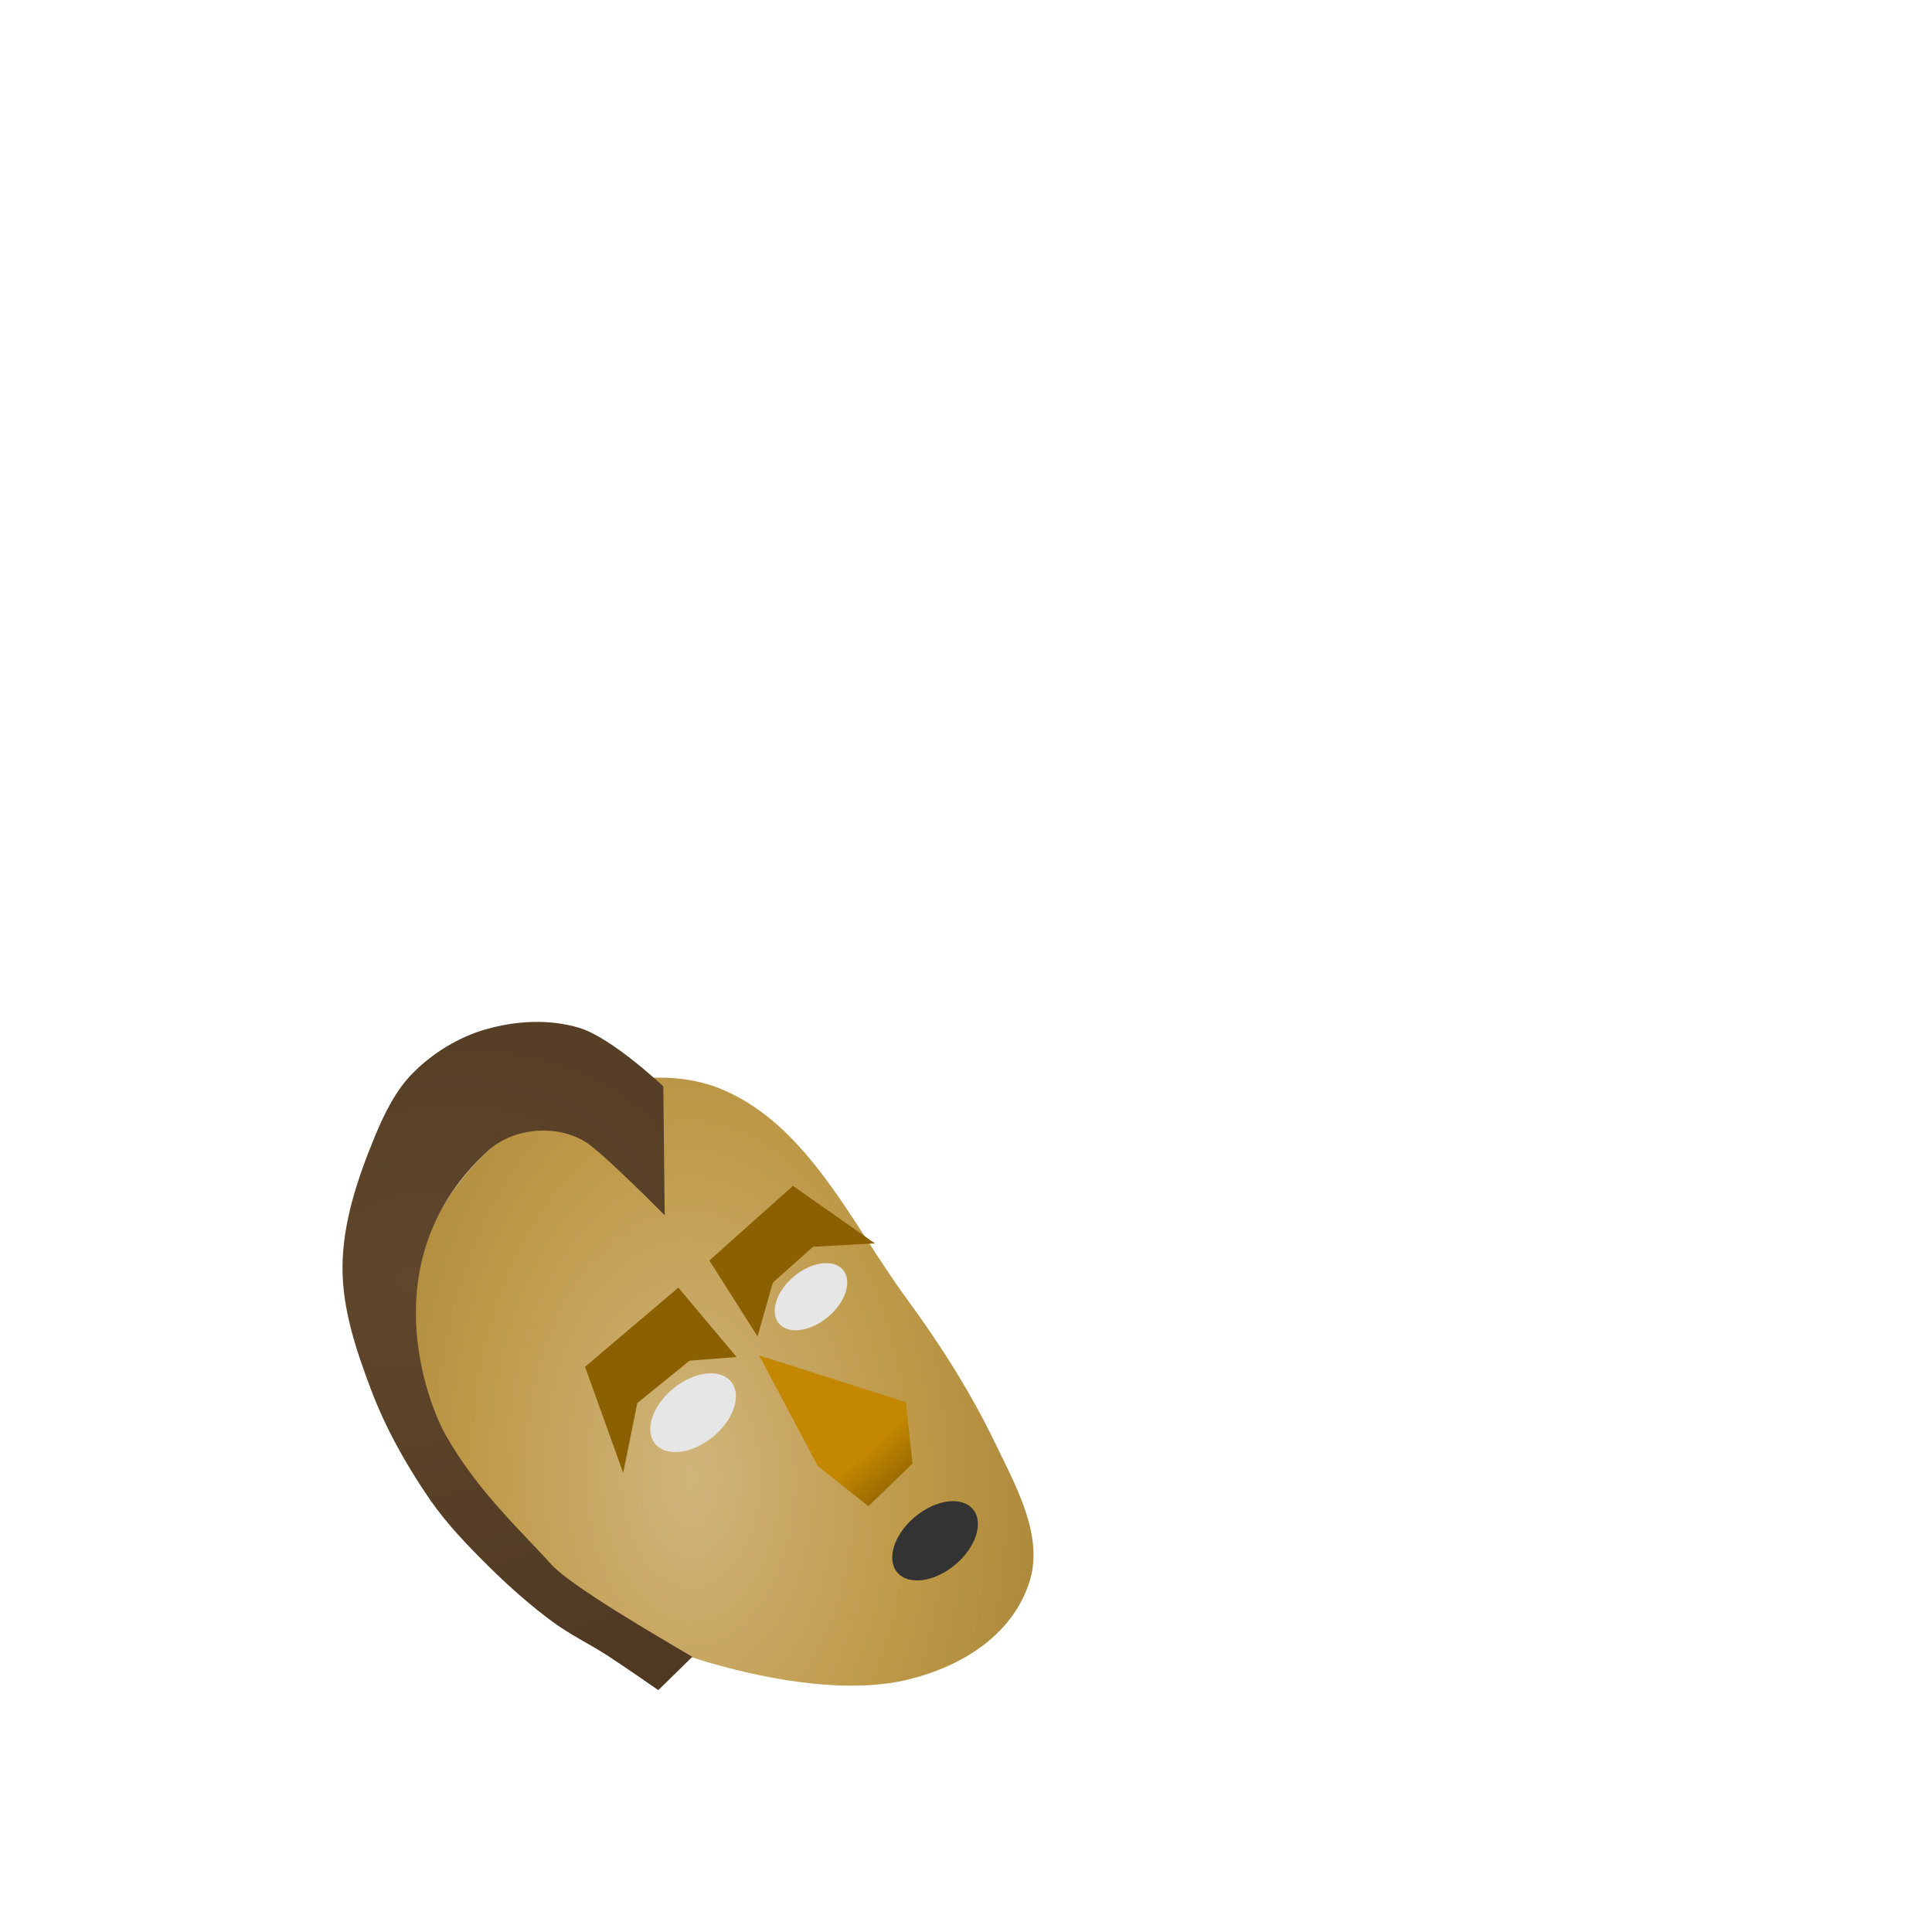
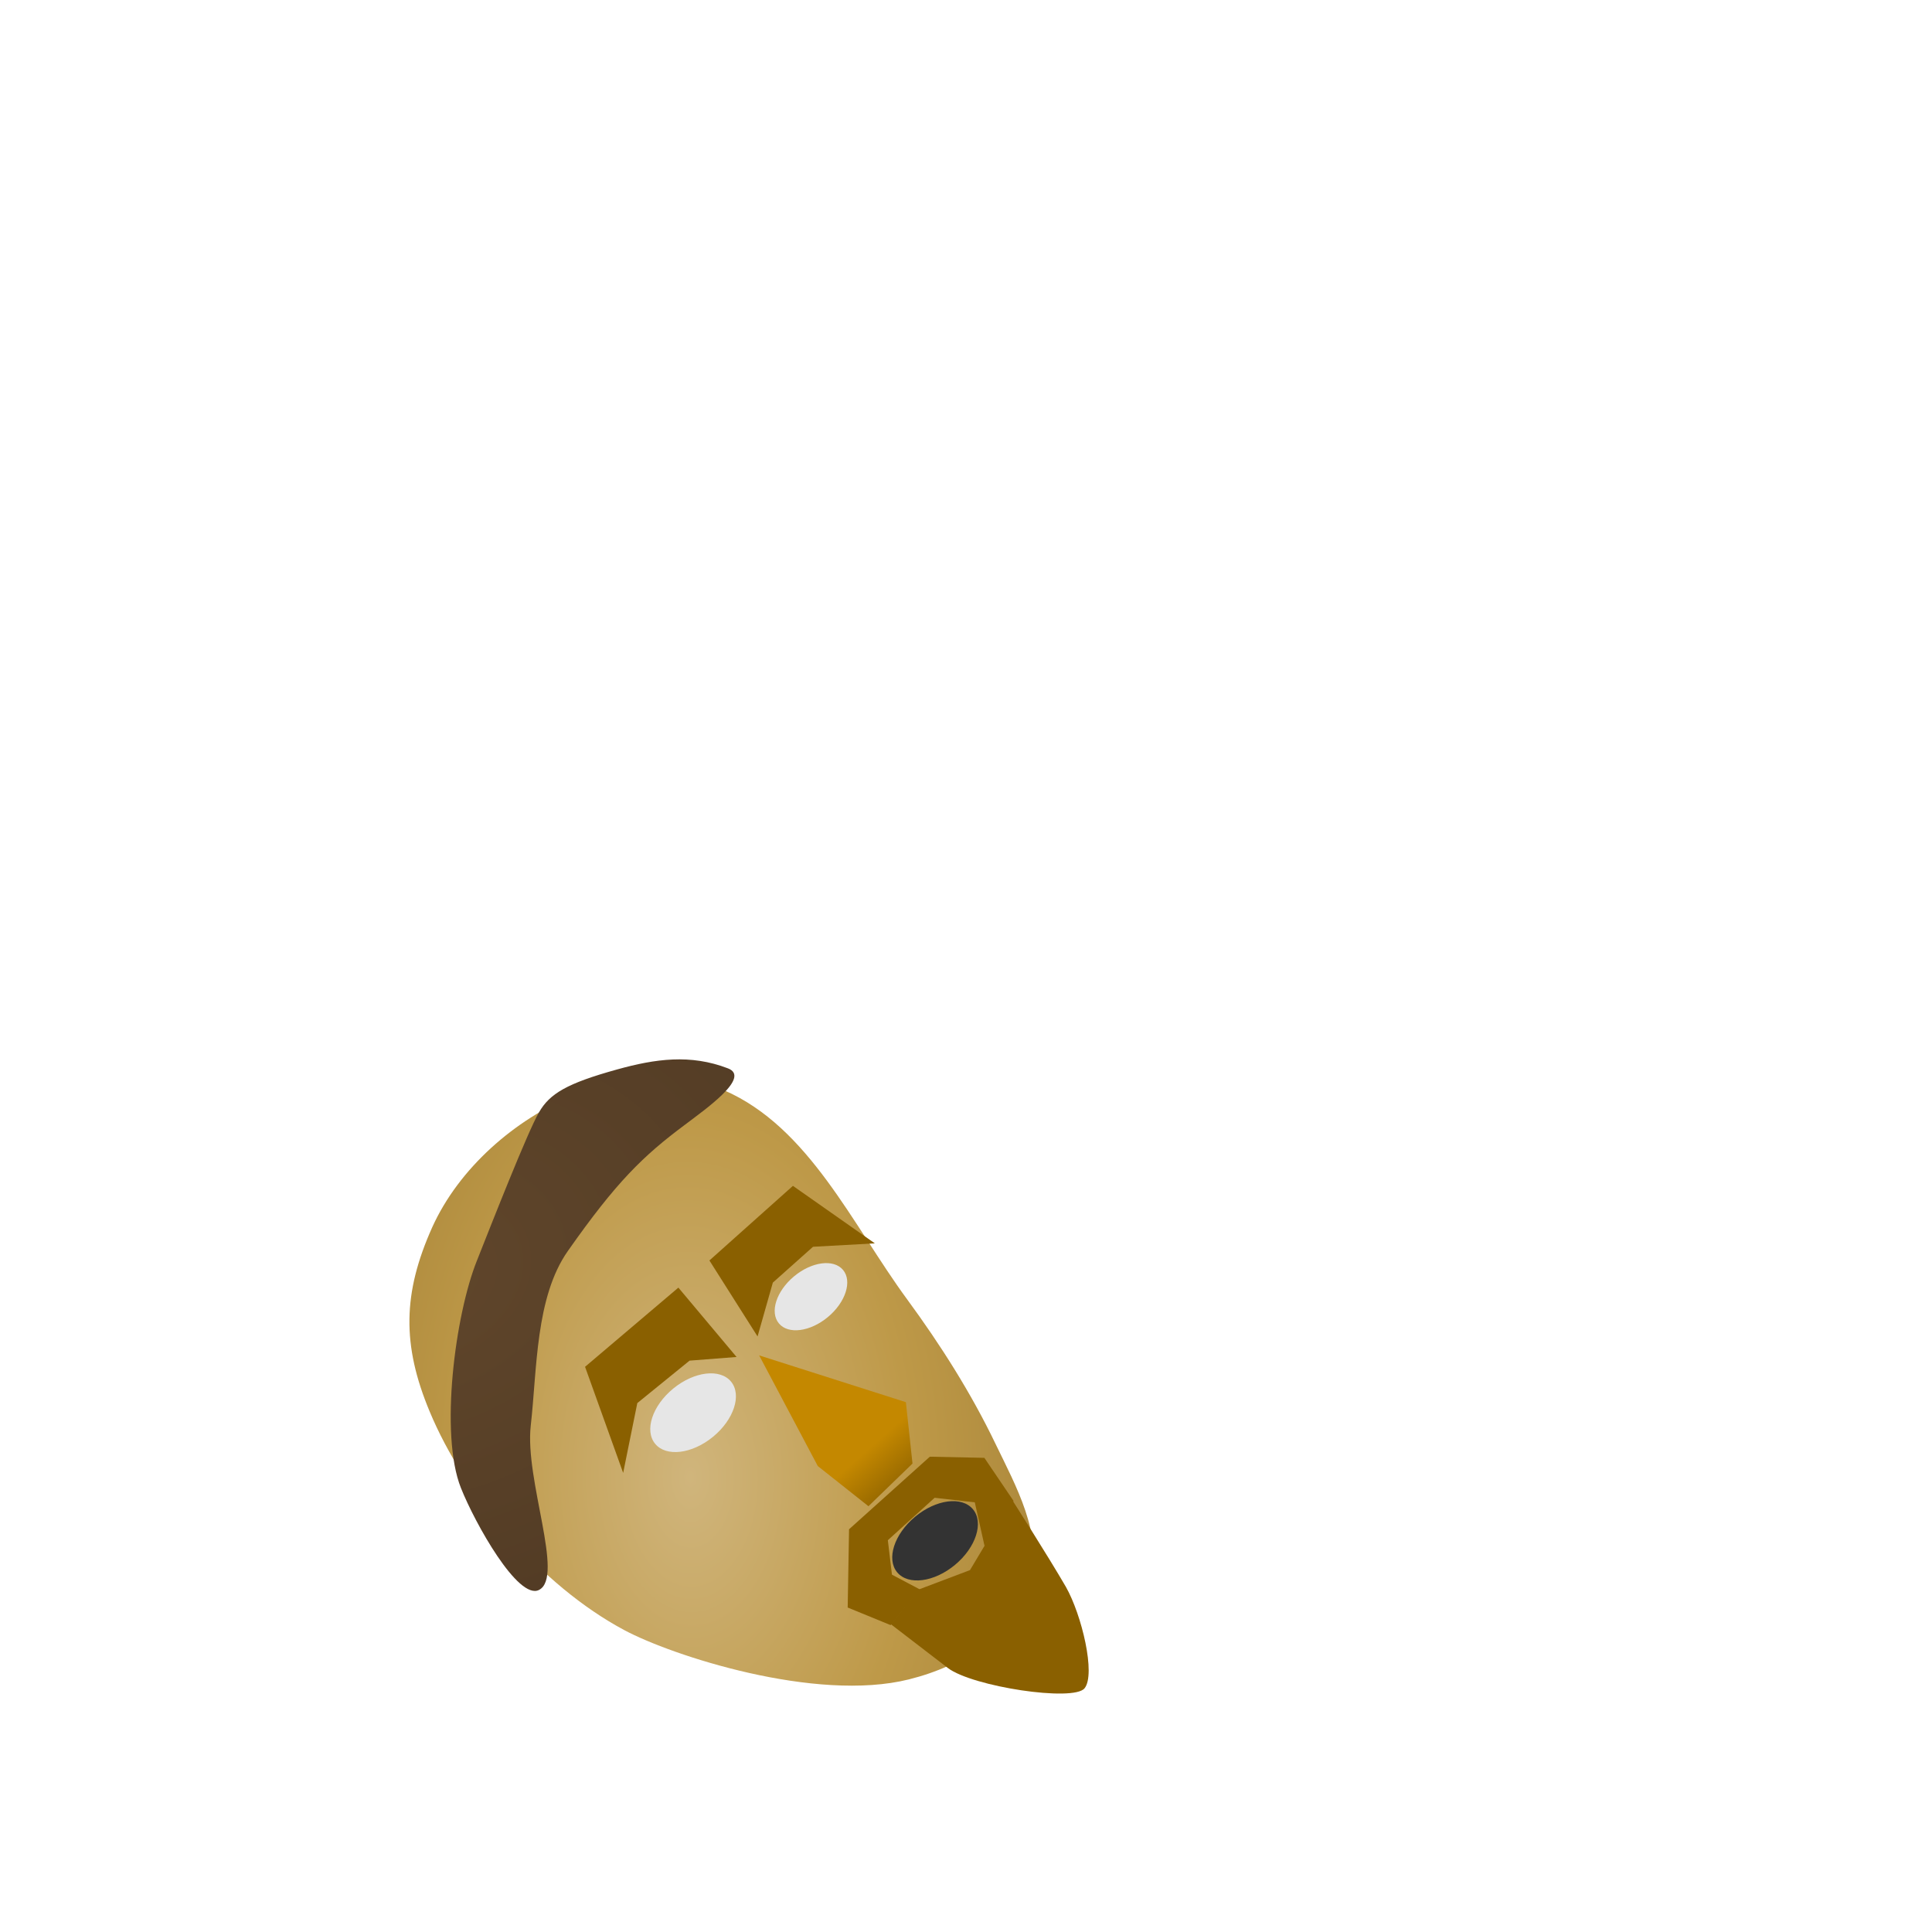
<svg xmlns="http://www.w3.org/2000/svg" xmlns:xlink="http://www.w3.org/1999/xlink" width="32" height="32" viewBox="0 0 8.467 8.467" version="1.1" id="svg5">
  <defs id="defs2">
    <linearGradient id="linearGradient112036">
      <stop style="stop-color:#444444;stop-opacity:1" offset="0" id="stop112032" />
      <stop style="stop-color:#282828;stop-opacity:1" offset="1" id="stop112034" />
    </linearGradient>
    <linearGradient id="linearGradient111232">
      <stop style="stop-color:#df8c00;stop-opacity:1" offset="0" id="stop111228" />
      <stop style="stop-color:#9b5b00;stop-opacity:1" offset="1" id="stop111230" />
    </linearGradient>
    <linearGradient id="linearGradient110480">
      <stop style="stop-color:#787b1d;stop-opacity:1" offset="0" id="stop110476" />
      <stop style="stop-color:#565915;stop-opacity:1" offset="1" id="stop110478" />
    </linearGradient>
    <linearGradient id="linearGradient103888">
      <stop style="stop-color:#60462b;stop-opacity:1" offset="0" id="stop103884" />
      <stop style="stop-color:#4f3923;stop-opacity:1" offset="1" id="stop103886" />
    </linearGradient>
    <linearGradient id="linearGradient83546">
      <stop style="stop-color:#ff0000;stop-opacity:1;" offset="0" id="stop83542" />
      <stop style="stop-color:#660000;stop-opacity:1" offset="1" id="stop83544" />
    </linearGradient>
    <linearGradient id="linearGradient83382">
      <stop style="stop-color:#8d88e0;stop-opacity:1" offset="0" id="stop83376" />
      <stop style="stop-color:#655ed5;stop-opacity:1" offset="0.277" id="stop83378" />
      <stop style="stop-color:#27219e;stop-opacity:1" offset="1" id="stop83380" />
    </linearGradient>
    <linearGradient id="linearGradient63609">
      <stop style="stop-color:#ff0000;stop-opacity:1;" offset="0" id="stop63605" />
      <stop style="stop-color:#b40000;stop-opacity:1" offset="1" id="stop63607" />
    </linearGradient>
    <linearGradient id="linearGradient45772">
      <stop style="stop-color:#865d00;stop-opacity:1" offset="0" id="stop45768" />
      <stop style="stop-color:#c48800;stop-opacity:1" offset="1" id="stop45770" />
    </linearGradient>
    <linearGradient id="linearGradient41586">
      <stop style="stop-color:#d0b57c;stop-opacity:1" offset="0" id="stop41582" />
      <stop style="stop-color:#be9948;stop-opacity:1" offset="0.631" id="stop42972" />
      <stop style="stop-color:#ad893c;stop-opacity:1" offset="1" id="stop41584" />
    </linearGradient>
    <linearGradient id="linearGradient16722">
      <stop style="stop-color:#442905;stop-opacity:1;" offset="0" id="stop16720" />
    </linearGradient>
    <filter style="color-interpolation-filters:sRGB" id="filter968" x="0" y="0" width="1" height="1">
      <feTurbulence id="feTurbulence976" type="turbulence" baseFrequency="1" numOctaves="1" seed="0" in="SourceGraphic" result="result2" />
      <feComposite id="feComposite1078" in="result2" in2="SourceGraphic" result="result3" operator="in" />
      <feComposite in2="SourceGraphic" id="feComposite1010" operator="arithmetic" k1="-0.4" k2="0" in="result3" k3="1" k4="0" result="result4" />
      <feBlend mode="luminosity" in2="SourceGraphic" id="feBlend1012" />
    </filter>
    <radialGradient xlink:href="#linearGradient41586" id="radialGradient41846" cx="2.964" cy="6.467" fx="2.964" fy="6.467" r="1.319" gradientTransform="matrix(1.16724,-0.01808499,0.02929936,1.891036,-0.6236145,-5.704164)" gradientUnits="userSpaceOnUse" />
    <linearGradient xlink:href="#linearGradient45772" id="linearGradient45774" x1="3.958" y1="6.592" x2="3.771" y2="6.381" gradientUnits="userSpaceOnUse" />
    <radialGradient xlink:href="#linearGradient83546" id="radialGradient66818" gradientUnits="userSpaceOnUse" gradientTransform="matrix(0.8671885,-0.122157,0.3739026,1.645666,-0.00150516,-4.935581)" cx="0.954" cy="5.463" fx="0.954" fy="5.463" r="1.059" />
    <radialGradient xlink:href="#linearGradient83382" id="radialGradient83374" gradientUnits="userSpaceOnUse" gradientTransform="matrix(0.311181,1.468337,-2.479144,0.5253988,14.55009,-0.3903929)" cx="1.866" cy="5.405" fx="1.866" fy="5.405" r="1.147" />
    <radialGradient xlink:href="#linearGradient103888" id="radialGradient103890" cx="2.035" cy="5.469" fx="2.035" fy="5.469" r="1.046" gradientTransform="matrix(0.6248121,1.721589,-2.309299,0.8381189,13.17106,-2.485861)" gradientUnits="userSpaceOnUse" />
    <radialGradient xlink:href="#linearGradient63609" id="radialGradient107180" gradientUnits="userSpaceOnUse" gradientTransform="matrix(1.232945,-0.08813307,0.3179891,1.663293,-1.630716,-4.127428)" cx="2.632" cy="5.5" fx="2.632" fy="5.5" r="1.059" />
    <radialGradient xlink:href="#linearGradient110480" id="radialGradient110482" cx="1.812" cy="4.959" fx="1.812" fy="4.959" r="1.357" gradientTransform="matrix(1.742703,-0.9140051,0.4297637,0.8194167,-3.551984,2.58685)" gradientUnits="userSpaceOnUse" />
    <radialGradient xlink:href="#linearGradient111232" id="radialGradient111234" cx="1.824" cy="5.045" fx="1.824" fy="5.045" r="1.337" gradientTransform="matrix(1.495175,-0.3235173,0.1997225,0.9230417,-1.910908,0.9845355)" gradientUnits="userSpaceOnUse" />
    <radialGradient xlink:href="#linearGradient112036" id="radialGradient112038" cx="2.183" cy="5.596" fx="2.183" fy="5.596" r="1.221" gradientTransform="matrix(1.489702,-1.076648,0.5214023,0.7214412,-3.986628,3.885813)" gradientUnits="userSpaceOnUse" />
    <radialGradient xlink:href="#linearGradient103888" id="radialGradient115041" gradientUnits="userSpaceOnUse" gradientTransform="matrix(0.6248121,1.721589,-2.309299,0.8381189,13.17106,-2.485861)" cx="2.035" cy="5.469" fx="2.035" fy="5.469" r="1.046" />
    <radialGradient xlink:href="#linearGradient103888" id="radialGradient15261" gradientUnits="userSpaceOnUse" gradientTransform="matrix(0.6248121,1.721589,-2.309299,0.8381189,13.17106,-2.485861)" cx="2.035" cy="5.469" fx="2.035" fy="5.469" r="1.046" />
    <radialGradient xlink:href="#linearGradient103888" id="radialGradient15269" gradientUnits="userSpaceOnUse" gradientTransform="matrix(0.6248121,1.721589,-2.309299,0.8381189,13.17106,-2.485861)" cx="2.035" cy="5.469" fx="2.035" fy="5.469" r="1.046" />
    <radialGradient xlink:href="#linearGradient103888" id="radialGradient15271" gradientUnits="userSpaceOnUse" gradientTransform="matrix(0.6248121,1.721589,-2.309299,0.8381189,13.17106,-2.485861)" cx="2.035" cy="5.469" fx="2.035" fy="5.469" r="1.046" />
  </defs>
  <g id="layer8" style="display:inline">
    <g id="layer17" style="display:inline">
      <path id="rect39404" style="fill:url(#radialGradient41846);fill-opacity:1;stroke-width:0.132;stroke-linejoin:round" d="M 1.883,6.186 C 1.761,5.894 1.765,5.667 1.894,5.379 2.011,5.12 2.255,4.906 2.518,4.798 2.72,4.715 2.973,4.69 3.173,4.778 3.546,4.94 3.735,5.367 3.976,5.695 4.122,5.894 4.256,6.105 4.363,6.328 4.452,6.512 4.571,6.725 4.515,6.921 4.445,7.159 4.224,7.3 3.983,7.36 3.574,7.462 2.943,7.255 2.736,7.144 2.369,6.948 2.035,6.552 1.883,6.186 Z" />
    </g>
    <g id="g40209" style="display:inline;opacity:1">
      <path id="rect43808" style="fill:url(#linearGradient45774);fill-opacity:1;stroke-width:0.132;stroke-linejoin:round" d="M 3.327,5.94 3.97,6.145 3.999,6.414 3.806,6.601 3.584,6.425 Z" />
      <ellipse style="fill:#e6e6e6;fill-opacity:1;stroke:none;stroke-width:0.097;stroke-linecap:butt;stroke-linejoin:round;stroke-miterlimit:4;stroke-dasharray:none;stroke-dashoffset:0;stroke-opacity:1" id="ellipse43762" cy="6.641" cx="-0.907" rx="0.183" ry="0.116" transform="rotate(-39.79991)" />
      <ellipse style="fill:#e6e6e6;fill-opacity:1;stroke:none;stroke-width:0.115;stroke-linecap:butt;stroke-linejoin:round;stroke-miterlimit:4;stroke-dasharray:none;stroke-dashoffset:0;stroke-opacity:1" id="path43576" cy="6.716" cx="-1.566" rx="0.215" ry="0.137" transform="rotate(-39.25865)" />
      <ellipse style="fill:#333333;fill-opacity:1;stroke:none;stroke-width:0.115;stroke-linecap:butt;stroke-linejoin:round;stroke-miterlimit:4;stroke-dasharray:none;stroke-dashoffset:0;stroke-opacity:1" id="ellipse43766" cy="7.811" cx="-1.174" rx="0.216" ry="0.137" transform="rotate(-39.79991)" />
      <path id="path47643" style="fill:#8a6000;fill-opacity:1;stroke-width:0.15;stroke-linejoin:round" d="M 2.731,6.455 2.564,5.99 2.973,5.643 3.228,5.947 3.022,5.963 2.793,6.149 Z" />
      <path id="path48926" style="fill:#8a6000;fill-opacity:1;stroke-width:0.137;stroke-linejoin:round" d="M 3.834,5.449 3.475,5.197 3.109,5.524 3.32,5.857 3.387,5.621 3.563,5.464 Z" />
    </g>
-     <g id="layer1" style="display:inline" />
+     <g id="layer1" style="display:inline">
+       <g id="layer26" style="display:none">
+         <path id="path107000" style="fill:#8a6000;fill-opacity:1;stroke-width:0.137;stroke-linejoin:round" d="M 4.442,6.578 4.314,6.389 4.075,6.384 3.721,6.702 3.715,7.045 3.903,7.122 3.891,6.75 4.096,6.564 Z" />
+       </g>
+       <g id="g112614" style="display:inline">
+         <path id="path112612" style="display:inline;fill:#8a6000;fill-opacity:1;stroke-width:0.137;stroke-linejoin:round" d="M 4.442,6.578 4.314,6.389 4.075,6.384 3.721,6.702 3.715,7.045 3.903,7.122 4.032,6.966 3.909,6.901 3.891,6.75 4.096,6.564 l 0.176,0.02 0.043,0.192 z" />
+         <path id="path114782" style="display:inline;fill:#8a6000;fill-opacity:1;stroke-width:0.137;stroke-linejoin:round" d="M 4.671,6.954 C 4.591,6.816 4.433,6.569 4.433,6.569 L 4.33,6.749 4.251,6.881 4.029,6.965 3.904,7.118 4.154,7.31 C 4.262,7.392 4.705,7.459 4.753,7.399 4.803,7.338 4.741,7.077 4.671,6.954 Z" />
+       </g>
+     </g>
    <g id="layer14" style="display:inline">
      <g id="layer15" style="display:none">
        <path id="rect100379" style="fill:url(#radialGradient15269);fill-opacity:1;stroke:none;stroke-width:0.132;stroke-linejoin:round" d="M 2.058,4.759 C 2.204,4.618 2.6,4.303 2.935,4.315 3.118,4.321 3.333,4.387 3.438,4.537 3.528,4.666 3.427,4.881 3.34,4.937 3.039,5.132 2.759,5.256 2.53,5.532 2.354,5.743 2.287,5.976 2.326,6.248 c 0.184,0.448 0.678,0.899 1.039,1.105 0.147,0.118 0.223,0.306 0.306,0.475 0.173,0.355 0.603,0.787 0.389,1.119 -0.045,0.07 -0.171,0.053 -0.248,0.022 C 3.371,8.794 3.184,8.26 2.871,7.905 2.732,7.747 2.08,7.232 1.991,7.107 1.907,6.989 1.72,6.647 1.656,6.438 1.559,6.115 1.575,5.646 1.637,5.426 1.681,5.269 1.972,4.843 2.058,4.759 Z" />
      </g>
      <g id="g112753" style="display:none">
        <path id="path112751" style="fill:url(#radialGradient15271);fill-opacity:1;stroke:none;stroke-width:0.132;stroke-linejoin:round" d="M 2.058,4.759 C 2.204,4.618 2.6,4.303 2.935,4.315 3.118,4.321 3.333,4.387 3.438,4.537 3.528,4.666 3.427,4.881 3.34,4.937 3.039,5.132 2.759,5.256 2.53,5.532 2.354,5.743 2.287,5.976 2.326,6.248 2.376,6.606 2.951,7.045 2.93,7.193 2.914,7.303 2.742,7.41 2.631,7.425 2.423,7.454 2.08,7.232 1.991,7.107 1.907,6.989 1.72,6.647 1.656,6.438 1.559,6.115 1.575,5.646 1.637,5.426 1.681,5.269 1.972,4.843 2.058,4.759 Z" />
      </g>
      <g id="g114125" style="display:none">
        <path id="path114123" style="fill:url(#radialGradient103890);fill-opacity:1;stroke:none;stroke-width:0.132;stroke-linejoin:round" d="M 2.075,5.024 C 2.236,4.863 2.435,4.723 2.654,4.662 c 0.169,-0.047 0.363,-0.056 0.528,0.007 0.103,0.039 0.338,0.151 0.25,0.218 C 3.248,5.025 2.742,5.23 2.53,5.532 2.387,5.735 2.354,6.002 2.326,6.248 2.299,6.487 2.445,6.872 2.362,6.968 2.18,7.18 1.934,6.586 1.822,6.331 1.72,6.098 1.673,5.822 1.728,5.574 1.775,5.363 1.921,5.177 2.075,5.024 Z" />
      </g>
-       <g id="g13047" style="display:none">
+       <g id="g13047" style="display:inline">
        <path id="path13045" style="fill:url(#radialGradient15261);fill-opacity:1;stroke:none;stroke-width:0.132;stroke-linejoin:round" d="m 2.362,4.875 c 0.047,-0.082 0.122,-0.127 0.342,-0.188 0.169,-0.047 0.322,-0.068 0.486,-0.005 0.103,0.039 -0.1,0.18 -0.188,0.247 C 2.818,5.066 2.701,5.18 2.489,5.482 2.346,5.685 2.354,6.002 2.326,6.248 2.299,6.487 2.475,6.911 2.362,6.968 2.271,7.014 2.082,6.677 2.02,6.521 1.926,6.285 1.995,5.761 2.09,5.525 2.155,5.361 2.312,4.961 2.362,4.875 Z" />
      </g>
-       <g id="g9227" style="display:inline">
+       <g id="g9227" style="display:none">
        <path id="path9225" style="fill:url(#radialGradient115041);fill-opacity:1;stroke:none;stroke-width:0.132;stroke-linejoin:round" d="m 2.54,4.505 c 0.143,0.044 0.367,0.256 0.367,0.256 l 0.006,0.565 c 0,0 -0.233,-0.236 -0.329,-0.309 C 2.467,4.929 2.26,4.931 2.137,5.045 1.623,5.518 1.876,6.153 1.953,6.289 2.094,6.538 2.289,6.714 2.415,6.855 2.5,6.95 2.883,7.172 3.034,7.261 L 2.885,7.407 c 0,0 -0.151,-0.105 -0.228,-0.155 C 2.581,7.204 2.5,7.164 2.428,7.112 2.327,7.038 2.233,6.955 2.144,6.867 2.052,6.776 1.961,6.682 1.887,6.576 1.783,6.425 1.691,6.262 1.626,6.09 1.561,5.918 1.5,5.737 1.501,5.553 1.502,5.358 1.567,5.165 1.641,4.985 1.683,4.883 1.733,4.779 1.811,4.701 1.898,4.614 2.01,4.545 2.129,4.511 2.261,4.473 2.409,4.465 2.54,4.505 Z" />
      </g>
    </g>
    <g id="layer12" style="display:inline">
      <g id="layer13" style="display:none">
        <path id="rect60995" style="fill:url(#radialGradient83374);fill-opacity:1;stroke:none;stroke-width:0.144;stroke-linejoin:round;stroke-opacity:1" d="M 1.15,5.474 C 1.193,5.064 1.351,4.754 1.671,4.494 1.949,4.268 2.383,4.144 2.739,4.186 3.099,4.229 3.648,4.802 3.648,4.802 L 1.59,6.4 c 0,0 -0.476,-0.581 -0.44,-0.926 z" />
        <path id="path66736" style="fill:url(#radialGradient66818);fill-opacity:1;stroke:none;stroke-width:0.16;stroke-linejoin:round;stroke-opacity:1" d="M 3.643,4.802 C 3.608,4.834 3.553,4.872 3.348,5.043 3.27,5.107 3.172,4.64 3.22,4.551 3.335,4.341 3.496,3.987 3.717,3.815 3.868,3.698 3.997,4.476 3.643,4.802 Z" />
        <path id="rect62137" style="fill:url(#radialGradient107180);fill-opacity:1;stroke:none;stroke-width:0.16;stroke-linejoin:round;stroke-opacity:1" d="m 2.623,5.596 c 0,0 -0.146,-0.644 0.032,-0.903 C 2.995,4.353 3.341,4.1 3.726,3.804 3.743,4.314 3.624,4.817 3.337,5.051 3.058,5.278 2.623,5.596 2.623,5.596 Z" />
      </g>
      <g id="g61999" style="display:none">
        <path id="path61997" style="fill:url(#radialGradient110482);fill-opacity:1;stroke-width:0.157;stroke-linejoin:round" d="M 1.071,5.427 C 1.117,4.982 1.289,4.646 1.636,4.363 1.938,4.117 2.41,3.983 2.796,4.029 3.187,4.076 3.783,4.697 3.783,4.697 L 1.5,6.531 c 0,0 -0.468,-0.729 -0.429,-1.104 z" />
      </g>
      <g id="g61615" style="display:none">
        <path id="path61613" style="fill:url(#radialGradient111234);fill-opacity:1;stroke-width:0.145;stroke-linejoin:round" d="M 1.019,5.532 1.61,4.273 2.938,3.959 3.694,4.72 1.58,6.418 Z" />
        <path id="rect111386" style="fill:url(#radialGradient112038);fill-opacity:1;stroke-width:0.457;stroke-linejoin:round" d="M 3.363,4.299 3.704,4.718 1.579,6.473 1.262,6.026 Z" />
      </g>
    </g>
  </g>
</svg>
